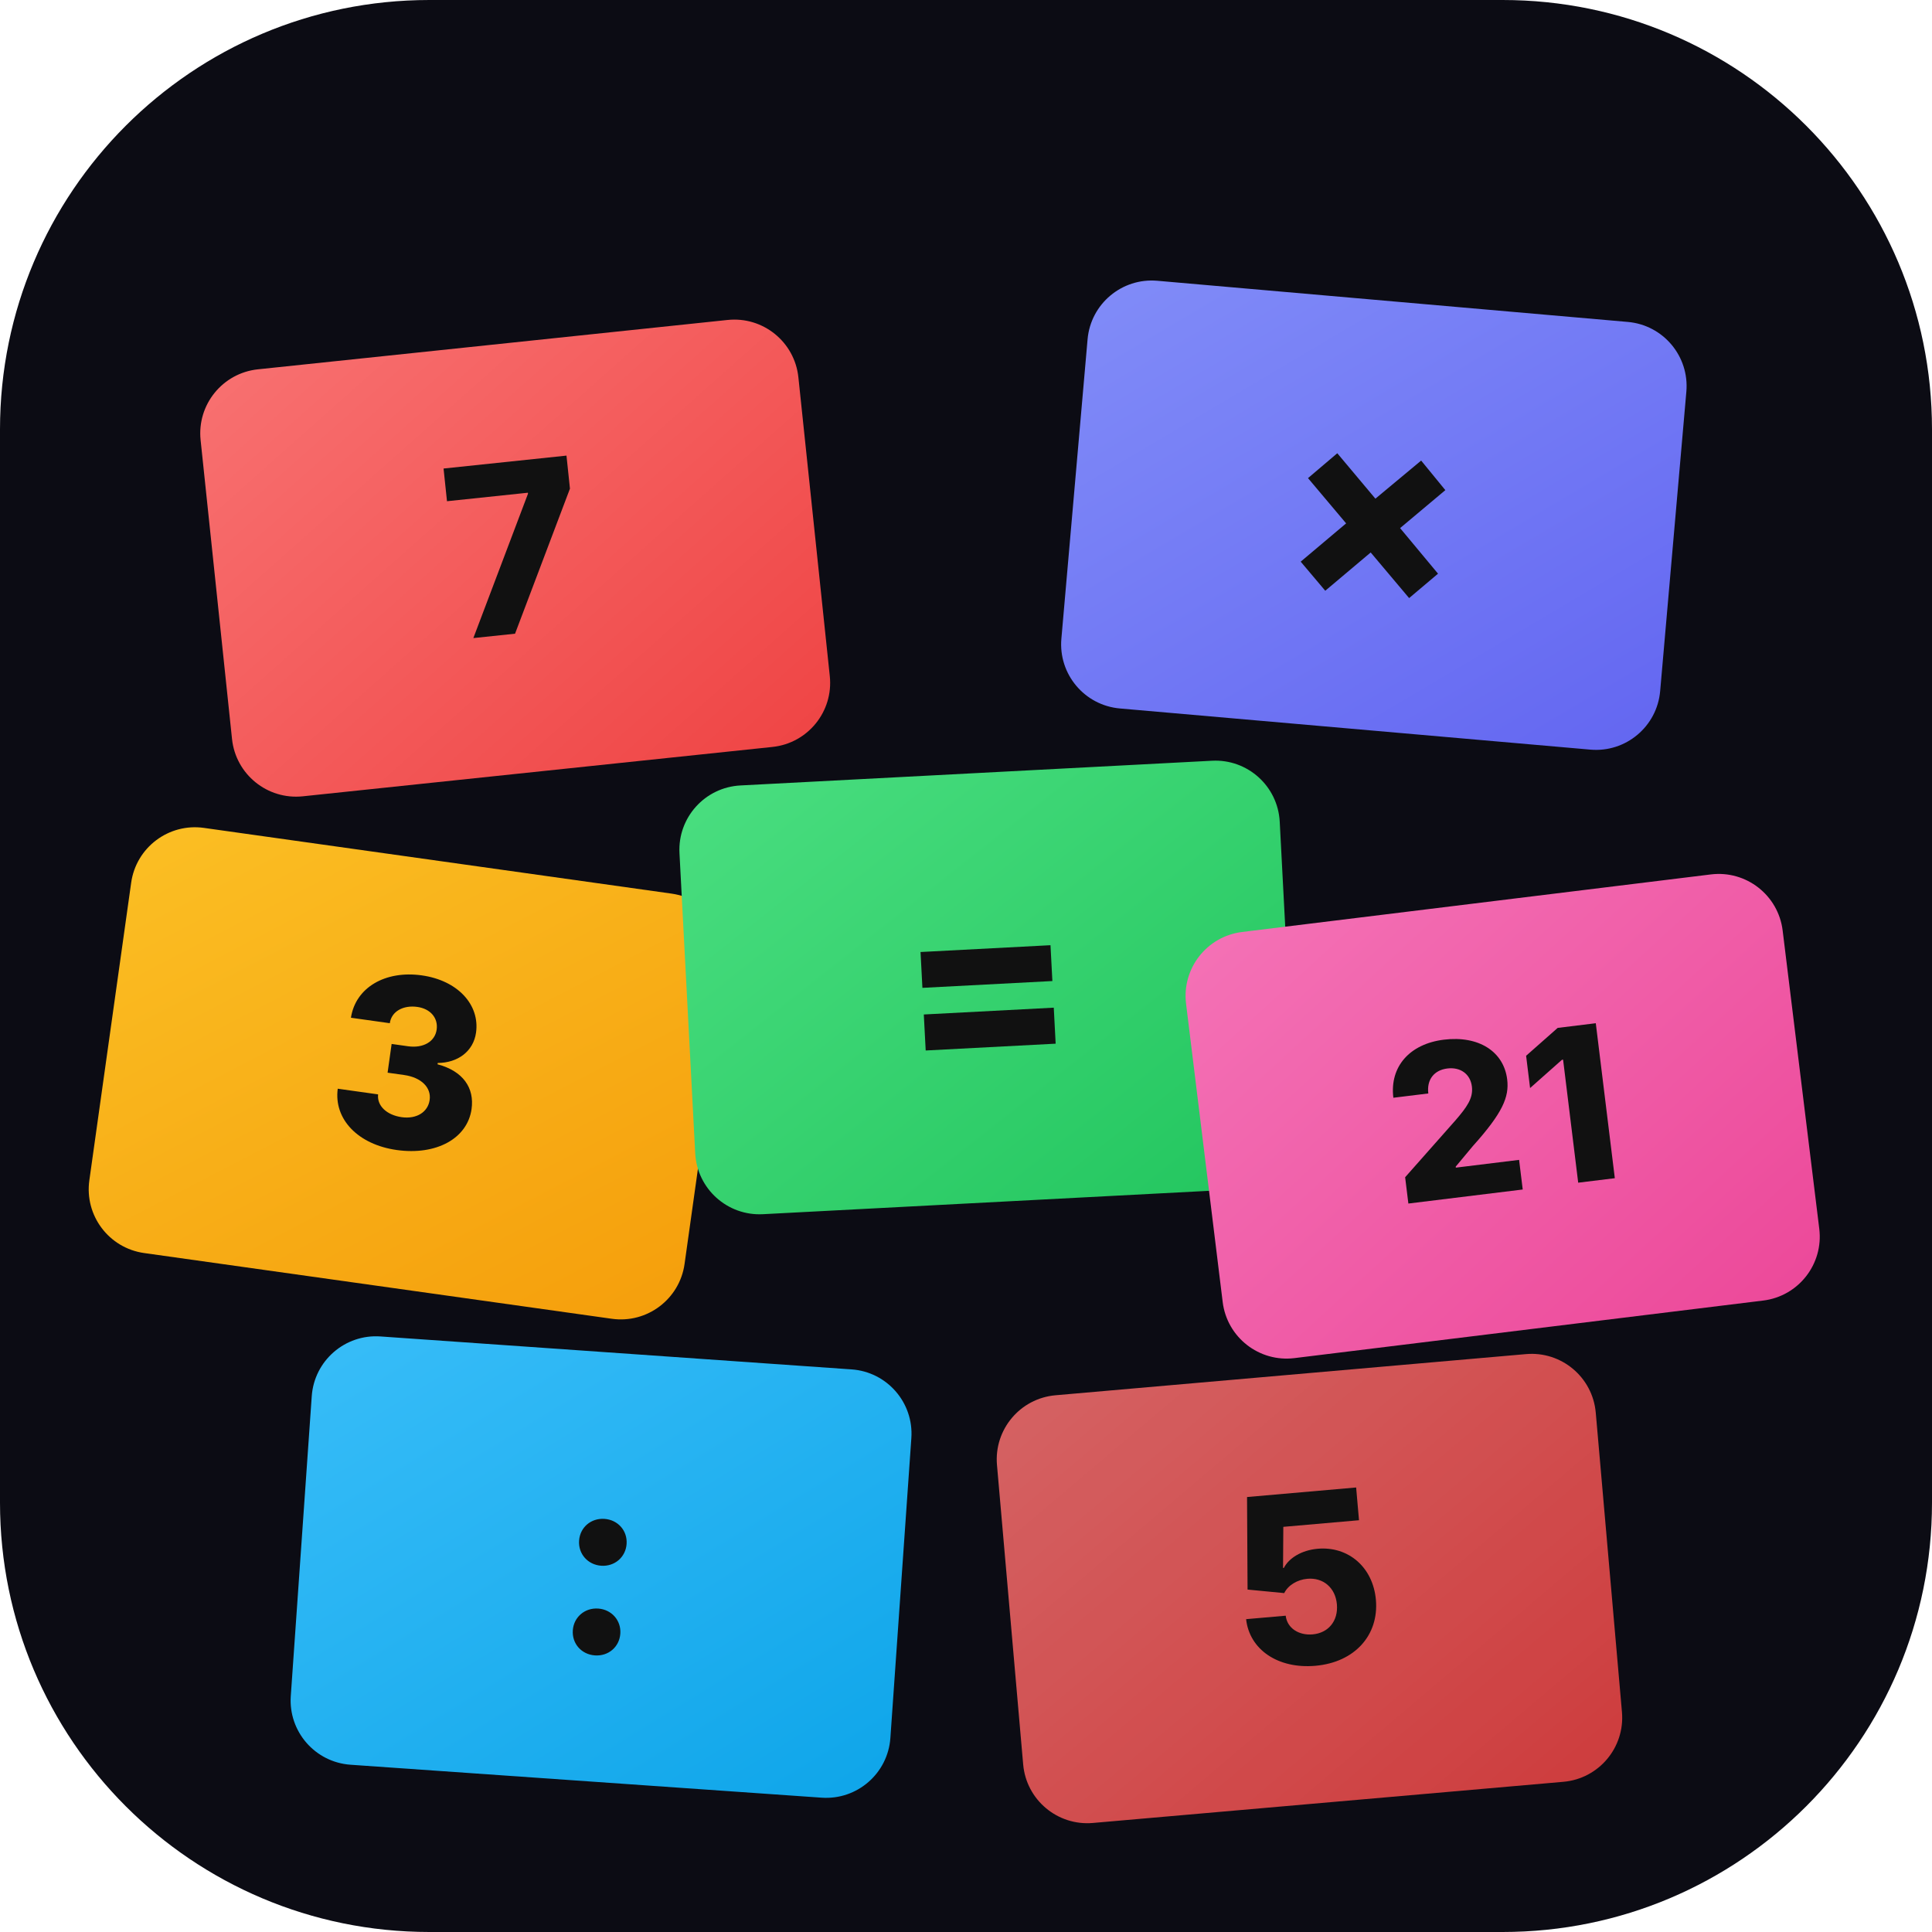
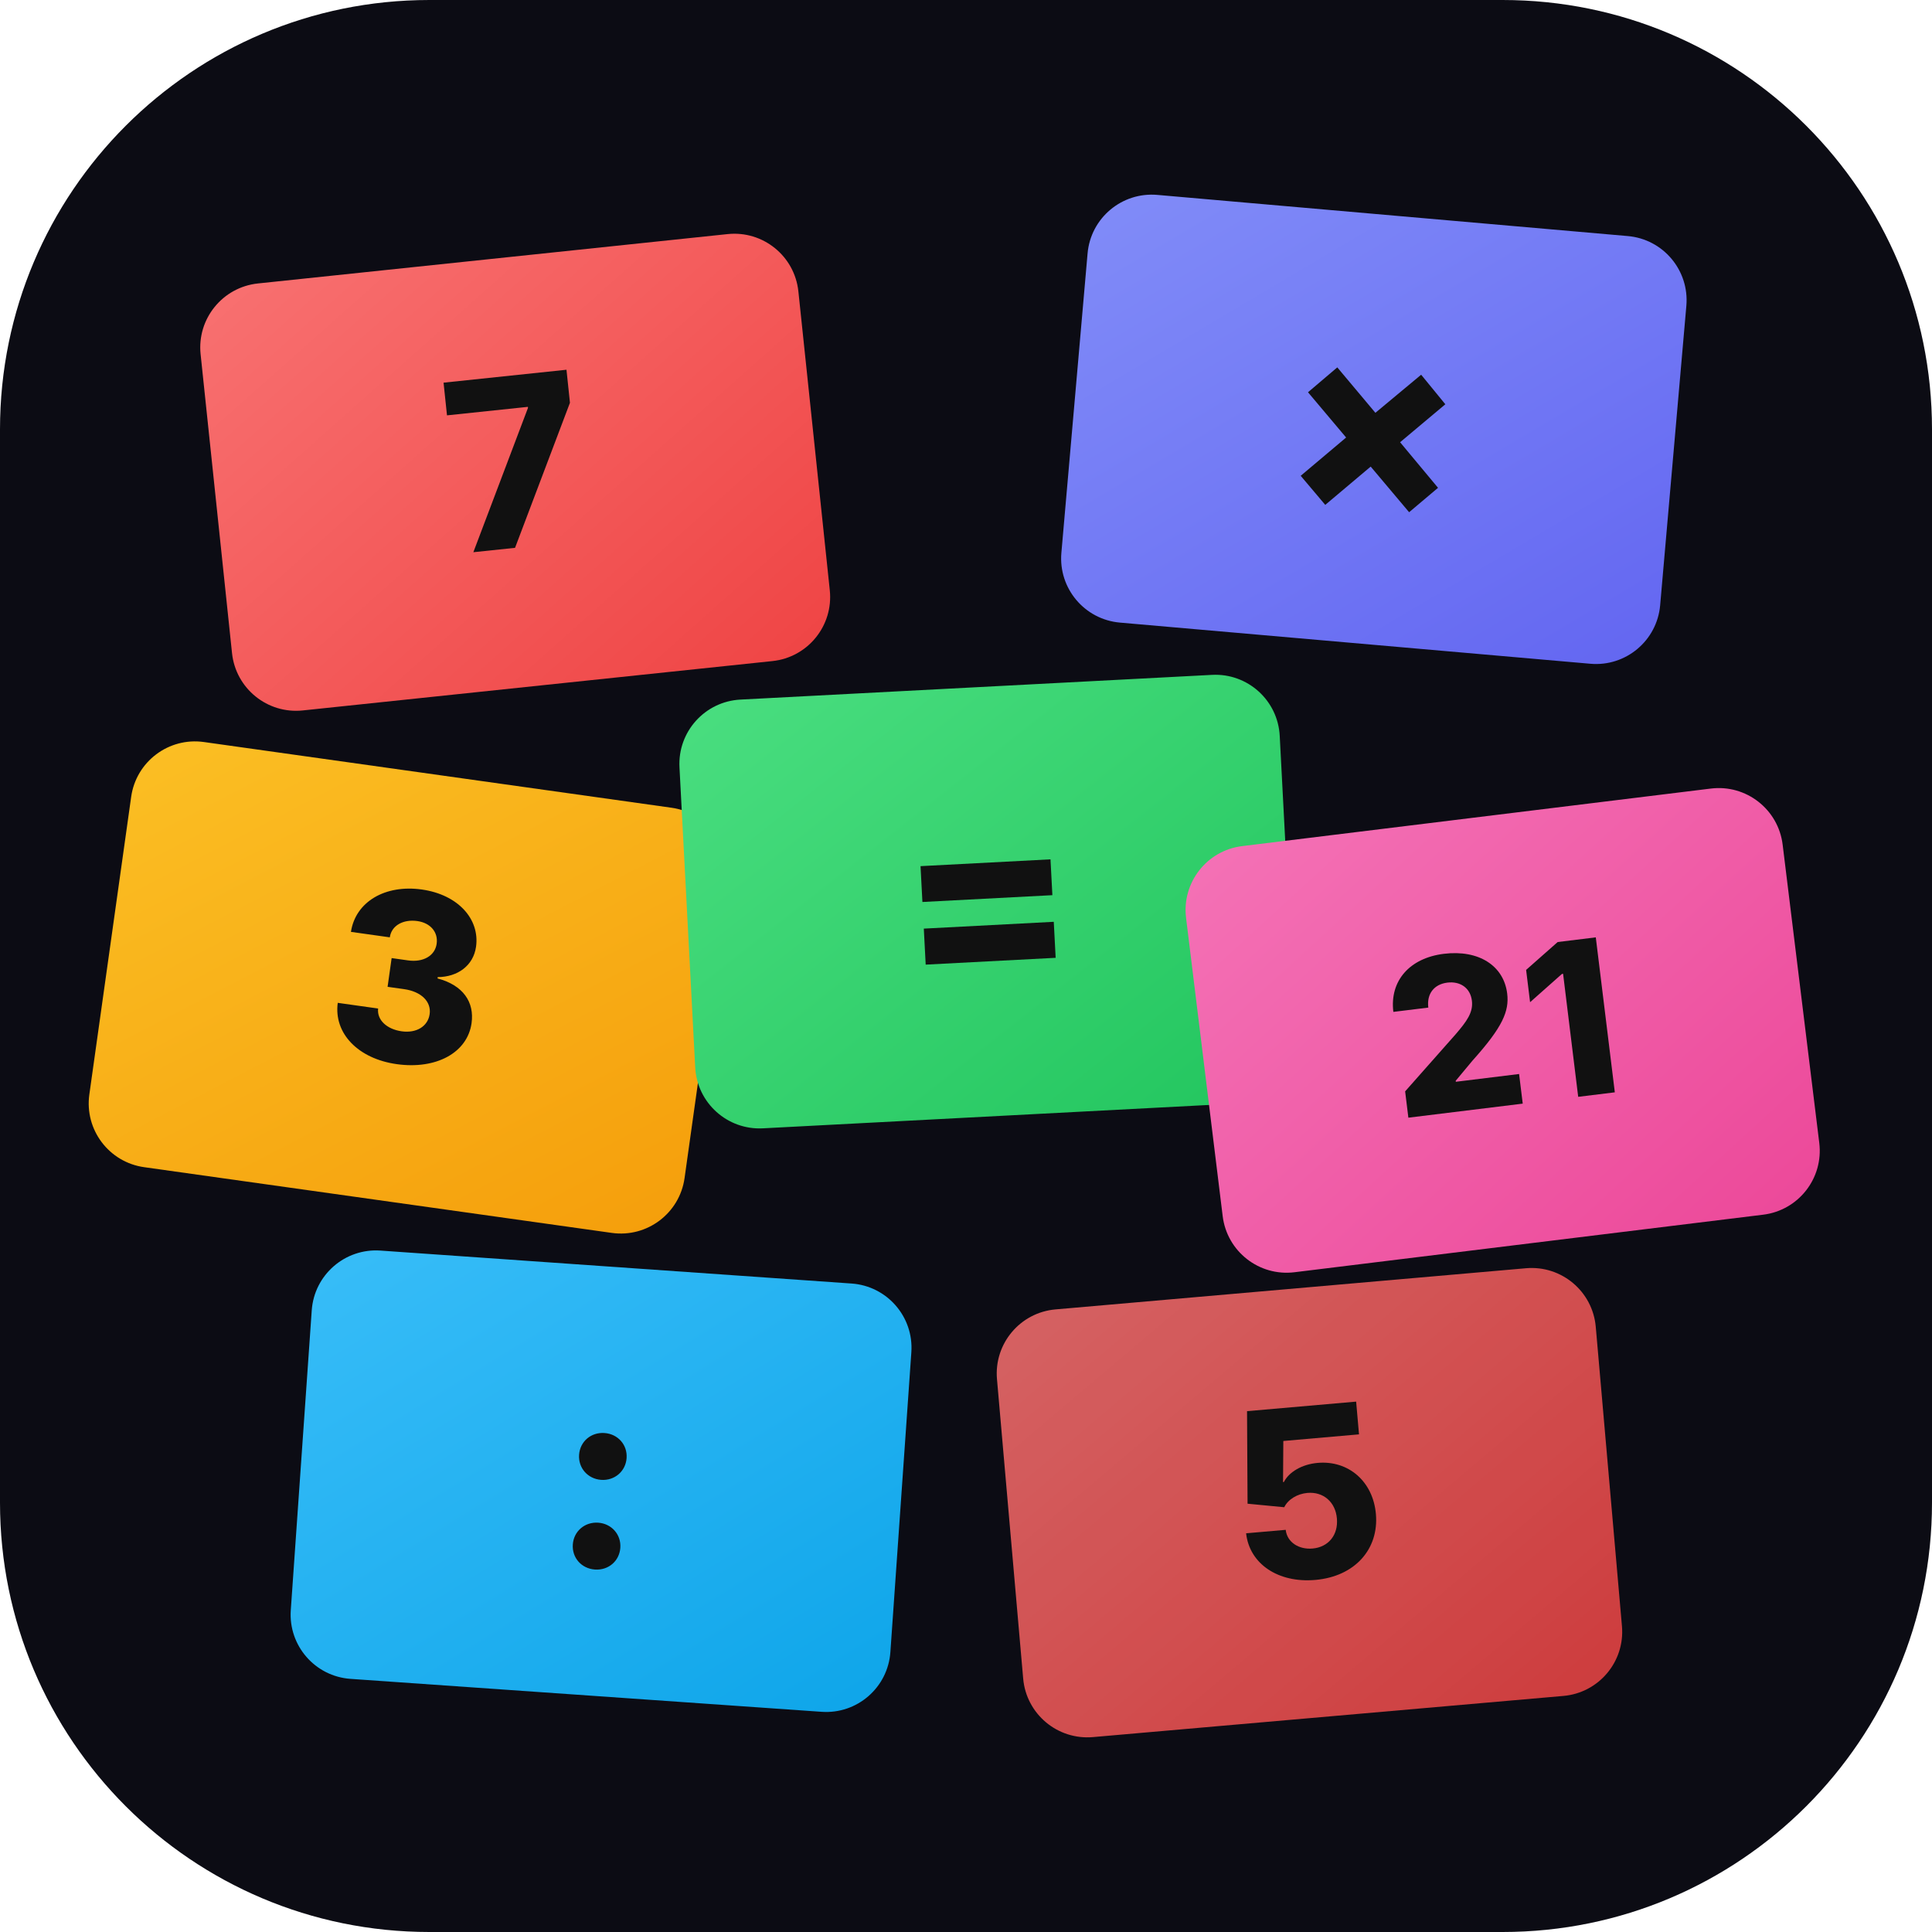
<svg xmlns="http://www.w3.org/2000/svg" viewBox="0 0 180 180" width="180" height="180">
  <defs>
    <linearGradient id="g1" x1="0%" y1="0%" x2="100%" y2="100%">
      <stop offset="0%" stop-color="#818cf8" />
      <stop offset="100%" stop-color="#6366f1" />
    </linearGradient>
    <linearGradient id="g2" x1="0%" y1="0%" x2="100%" y2="100%">
      <stop offset="0%" stop-color="#f87171" />
      <stop offset="100%" stop-color="#ef4444" />
    </linearGradient>
    <linearGradient id="g3" x1="0%" y1="0%" x2="100%" y2="100%">
      <stop offset="0%" stop-color="#4ade80" />
      <stop offset="100%" stop-color="#22c55e" />
    </linearGradient>
    <linearGradient id="g4" x1="0%" y1="0%" x2="100%" y2="100%">
      <stop offset="0%" stop-color="#fbbf24" />
      <stop offset="100%" stop-color="#f59e0b" />
    </linearGradient>
    <linearGradient id="g5" x1="0%" y1="0%" x2="100%" y2="100%">
      <stop offset="0%" stop-color="#f472b6" />
      <stop offset="100%" stop-color="#ec4899" />
    </linearGradient>
    <linearGradient id="g6" x1="0%" y1="0%" x2="100%" y2="100%">
      <stop offset="0%" stop-color="#38bdf8" />
      <stop offset="100%" stop-color="#0ea5e9" />
    </linearGradient>
  </defs>
  <rect width="180" height="180" rx="40" fill="#0c0c14" />
-   <g transform="translate(48,52) rotate(-6)">
+   <g transform="translate(48,44) rotate(-6)">
    <rect x="-28" y="-20" width="56" height="40" rx="6" fill="url(#g2)" />
    <text x="0" y="7" text-anchor="middle" font-family="'Inter','Helvetica Neue',sans-serif" font-weight="800" font-size="22" fill="#111">7</text>
  </g>
-   <g transform="translate(128,48) rotate(5)">
+   <g transform="translate(128,40) rotate(5)">
    <rect x="-28" y="-20" width="56" height="40" rx="6" fill="url(#g1)" />
    <text x="0" y="8" text-anchor="middle" font-family="'Inter','Helvetica Neue',sans-serif" font-weight="800" font-size="24" fill="#111">×</text>
  </g>
-   <g transform="translate(38,100) rotate(8)">
+   <g transform="translate(38,92) rotate(8)">
    <rect x="-28" y="-20" width="56" height="40" rx="6" fill="url(#g4)" />
    <text x="0" y="7" text-anchor="middle" font-family="'Inter','Helvetica Neue',sans-serif" font-weight="800" font-size="22" fill="#111">3</text>
  </g>
-   <g transform="translate(92,92) rotate(-3)">
+   <g transform="translate(92,84) rotate(-3)">
    <rect x="-28" y="-20" width="56" height="40" rx="6" fill="url(#g3)" />
    <text x="0" y="8" text-anchor="middle" font-family="'Inter','Helvetica Neue',sans-serif" font-weight="800" font-size="24" fill="#111">=</text>
  </g>
-   <g transform="translate(140,104) rotate(-7)">
+   <g transform="translate(140,96) rotate(-7)">
    <rect x="-28" y="-20" width="56" height="40" rx="6" fill="url(#g5)" />
    <text x="0" y="7" text-anchor="middle" font-family="'Inter','Helvetica Neue',sans-serif" font-weight="800" font-size="20" fill="#111">21</text>
  </g>
-   <g transform="translate(56,146) rotate(4)">
+   <g transform="translate(56,138) rotate(4)">
    <rect x="-28" y="-20" width="56" height="40" rx="6" fill="url(#g6)" />
    <text x="0" y="8" text-anchor="middle" font-family="'Inter','Helvetica Neue',sans-serif" font-weight="800" font-size="24" fill="#111">:</text>
  </g>
-   <g transform="translate(122,148) rotate(-5)">
+   <g transform="translate(122,140) rotate(-5)">
    <rect x="-28" y="-20" width="56" height="40" rx="6" fill="url(#g2)" opacity="0.85" />
    <text x="0" y="7" text-anchor="middle" font-family="'Inter','Helvetica Neue',sans-serif" font-weight="800" font-size="22" fill="#111">5</text>
  </g>
</svg>
